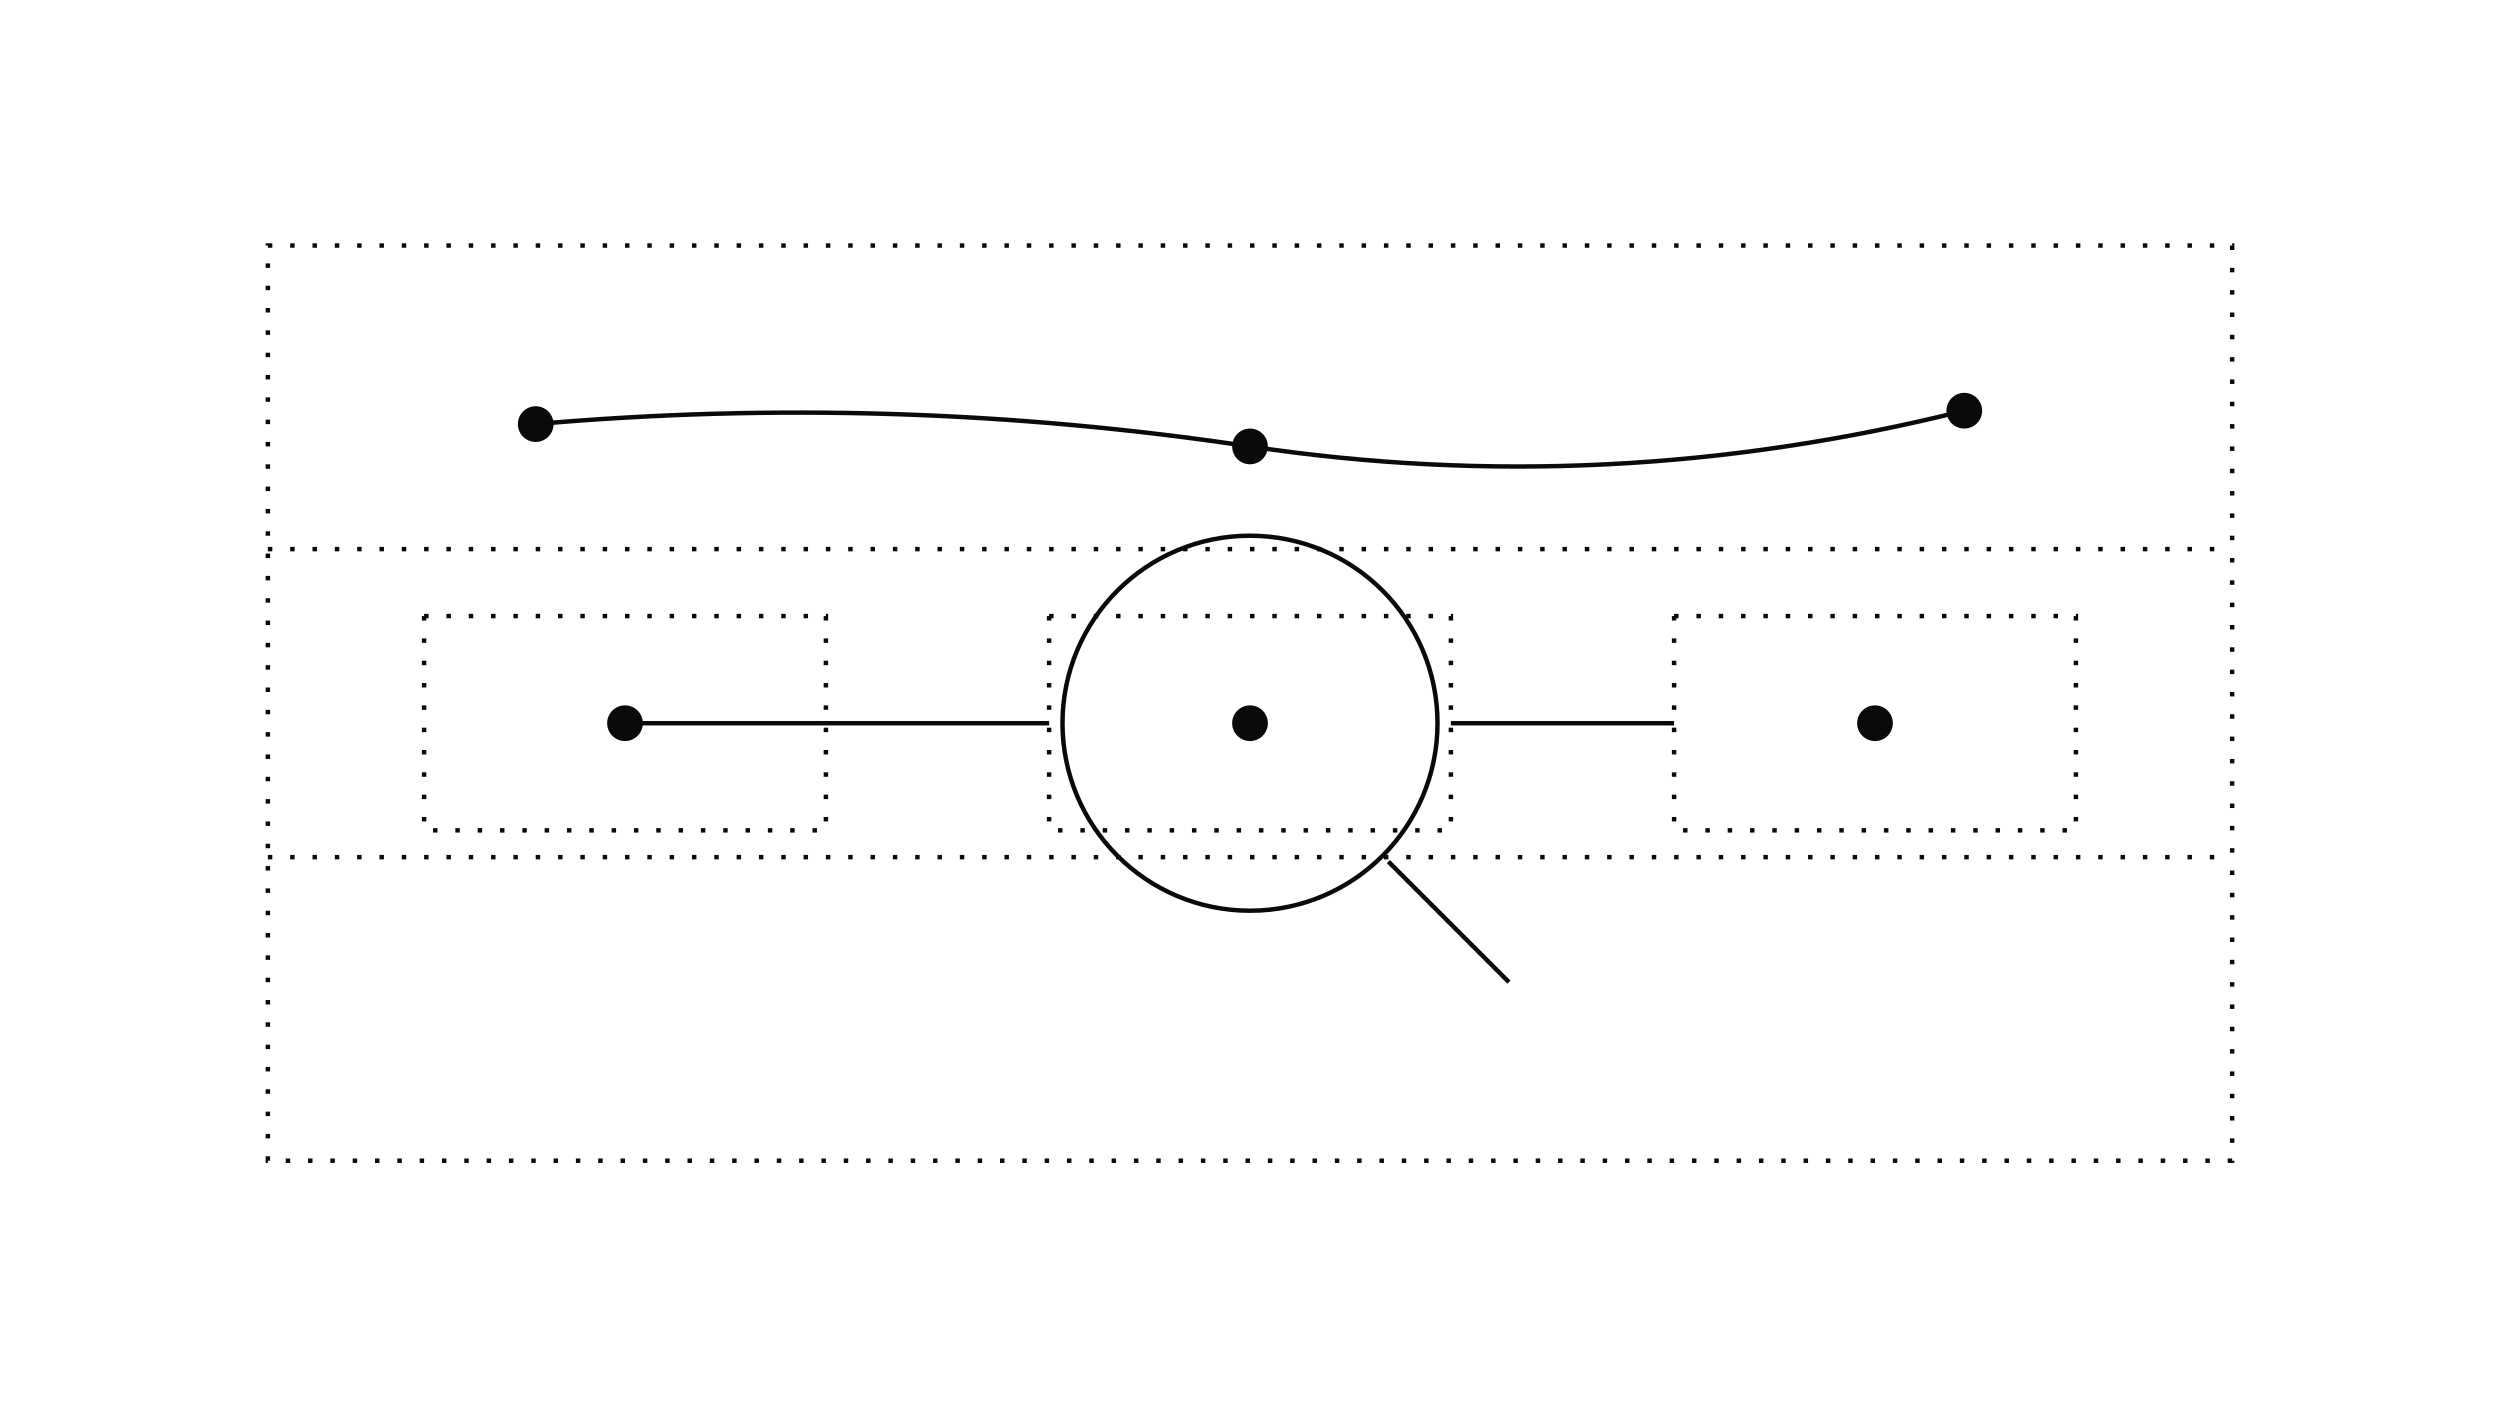
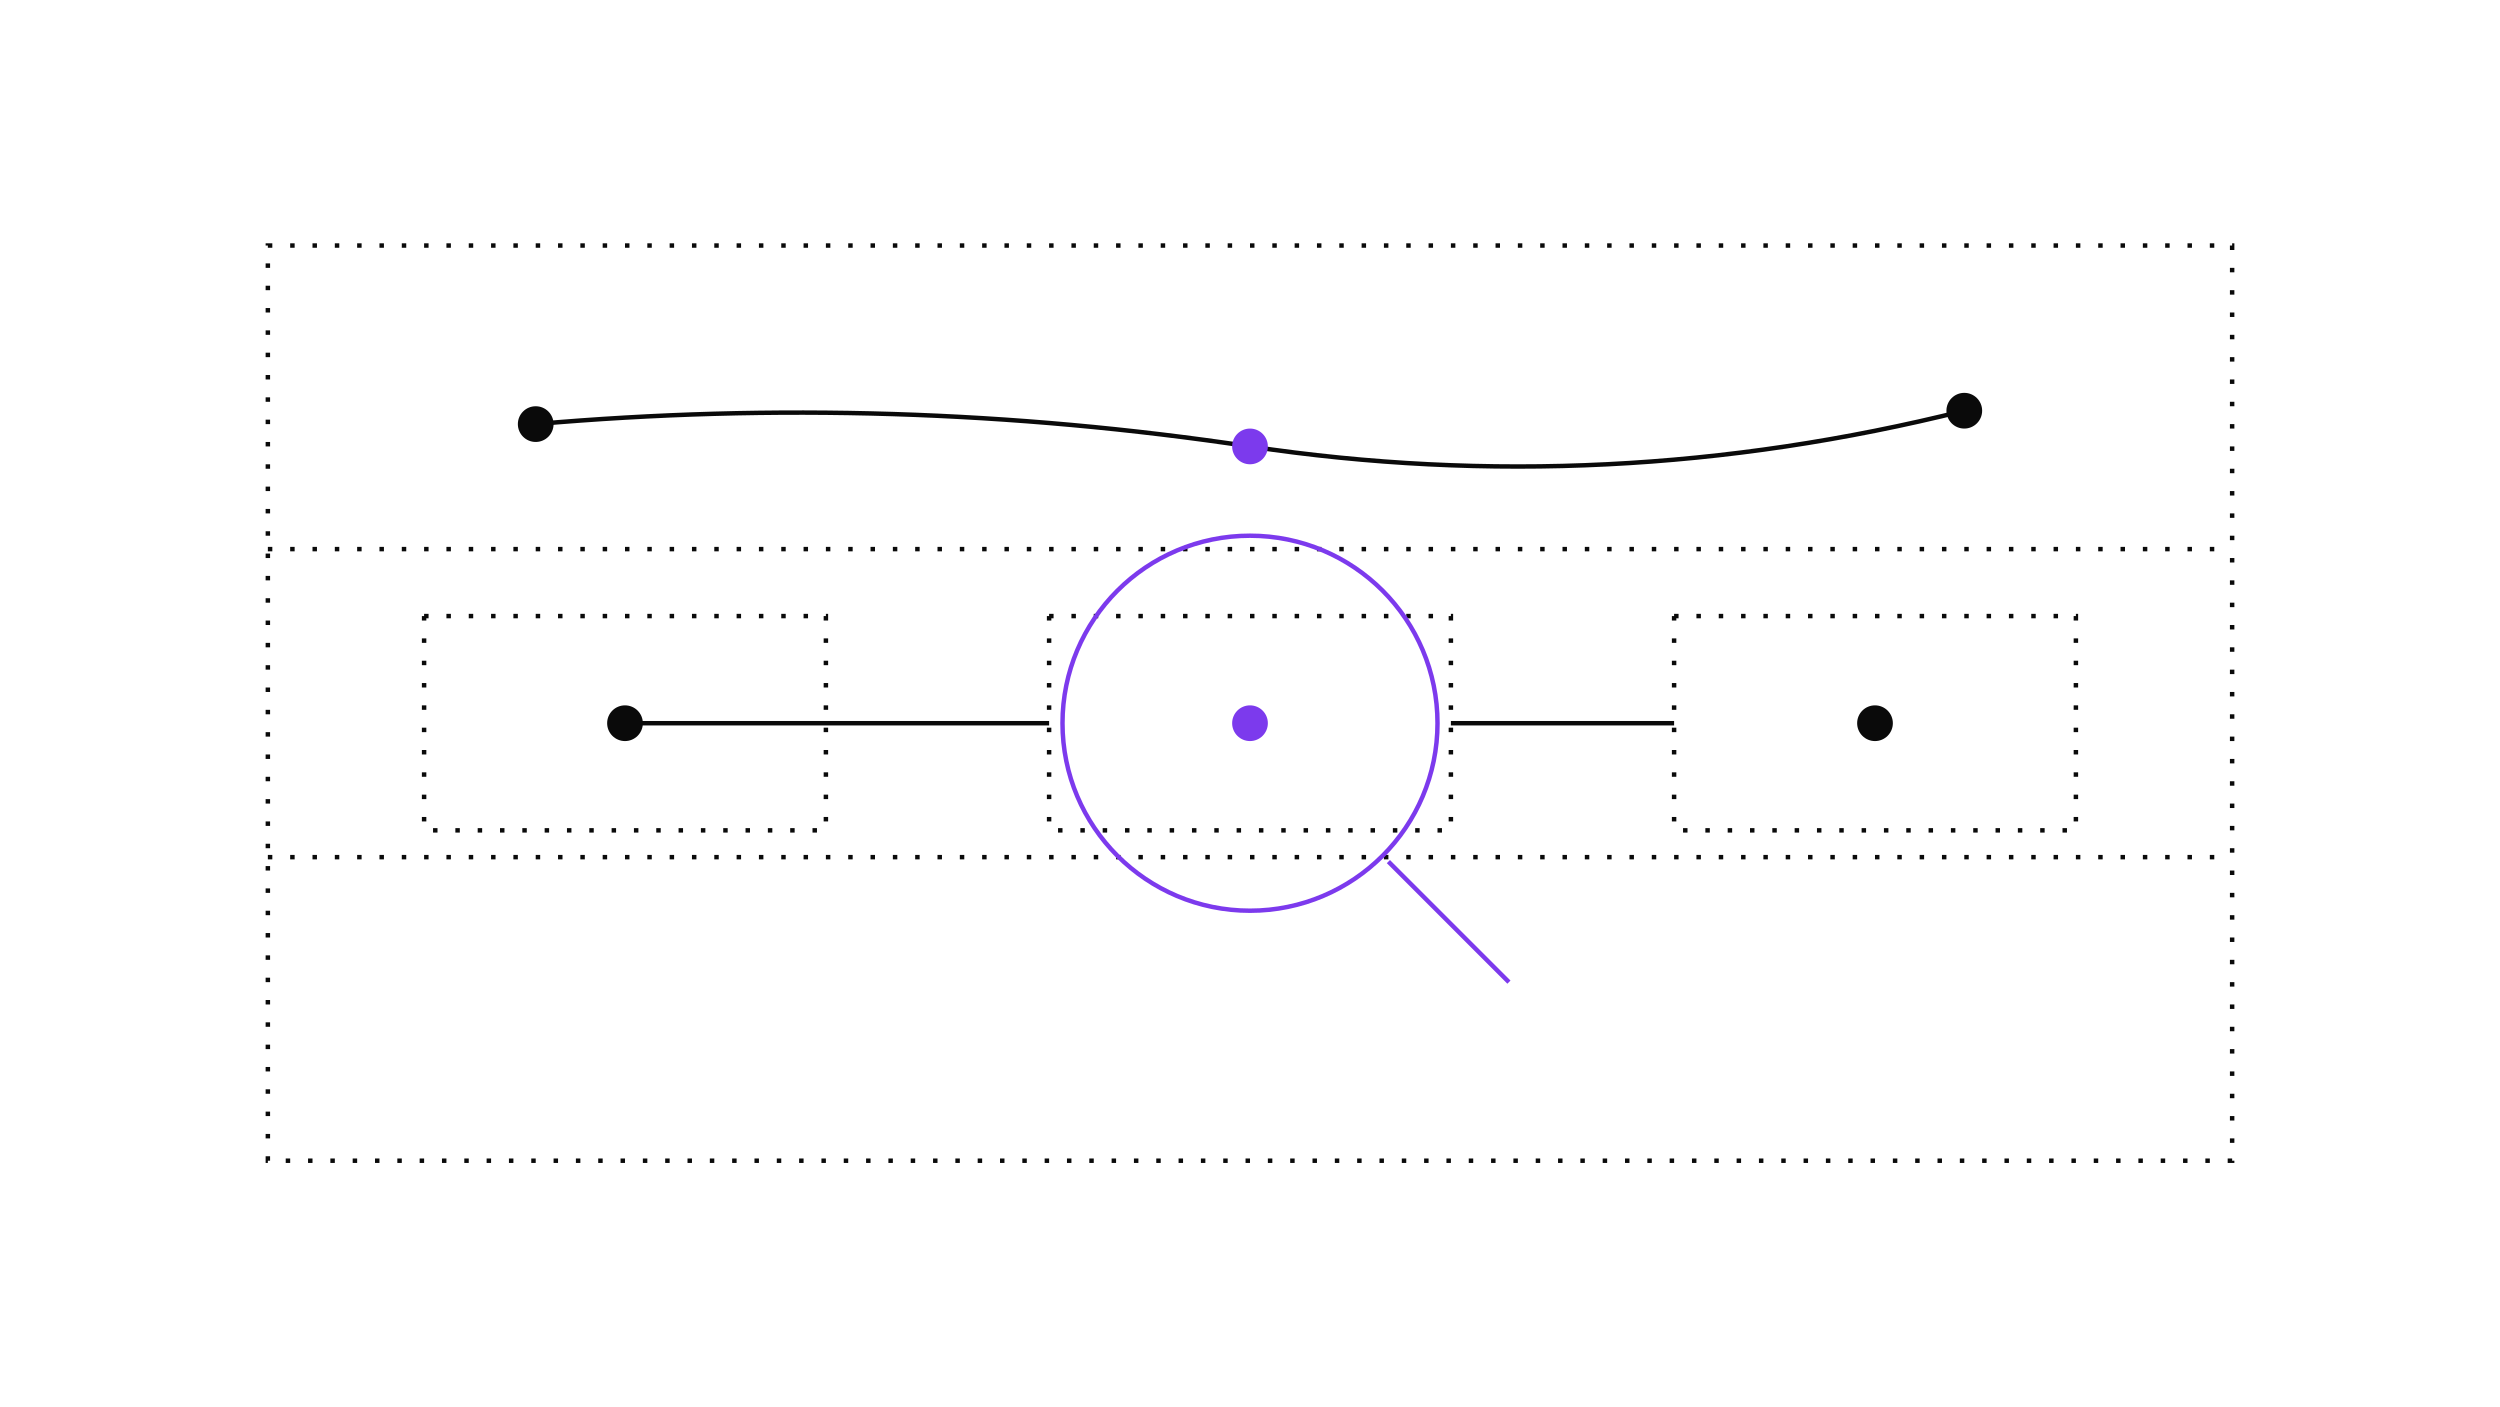
<svg xmlns="http://www.w3.org/2000/svg" viewBox="0 0 560 315" fill="none" stroke="#0a0a0a" stroke-width="1" shape-rendering="geometricPrecision" vector-effect="non-scaling-stroke">
  <rect x="60" y="55" width="440" height="205" stroke-dasharray="1 4" />
  <line x1="60" y1="123" x2="500" y2="123" stroke-dasharray="1 4" />
  <line x1="60" y1="192" x2="500" y2="192" stroke-dasharray="1 4" />
  <rect x="95" y="138" width="90" height="48" stroke-dasharray="1 4" />
  <rect x="235" y="138" width="90" height="48" stroke-dasharray="1 4" />
  <rect x="375" y="138" width="90" height="48" stroke-dasharray="1 4" />
  <path d="M 140 162 L 235 162" />
  <path d="M 325 162 L 375 162" />
  <circle cx="140" cy="162" r="4" fill="#0a0a0a" stroke="none" />
-   <circle cx="280" cy="162" r="4" fill="#0a0a0a" stroke="none" />
+   <circle cx="280" cy="162" r="4" fill="#7C3AED" stroke="none" />
  <circle cx="420" cy="162" r="4" fill="#0a0a0a" stroke="none" />
-   <circle cx="280" cy="162" r="42" />
-   <line x1="311" y1="193" x2="338" y2="220" />
+   <circle cx="280" cy="162" r="42" stroke="#7C3AED" />
+   <line x1="311" y1="193" x2="338" y2="220" stroke="#7C3AED" />
  <path d="M 120 95 Q 200 88 280 100 T 440 92" />
  <circle cx="120" cy="95" r="4" fill="#0a0a0a" stroke="none" />
-   <circle cx="280" cy="100" r="4" fill="#0a0a0a" stroke="none" />
+   <circle cx="280" cy="100" r="4" fill="#7C3AED" stroke="none" />
  <circle cx="440" cy="92" r="4" fill="#0a0a0a" stroke="none" />
</svg>
